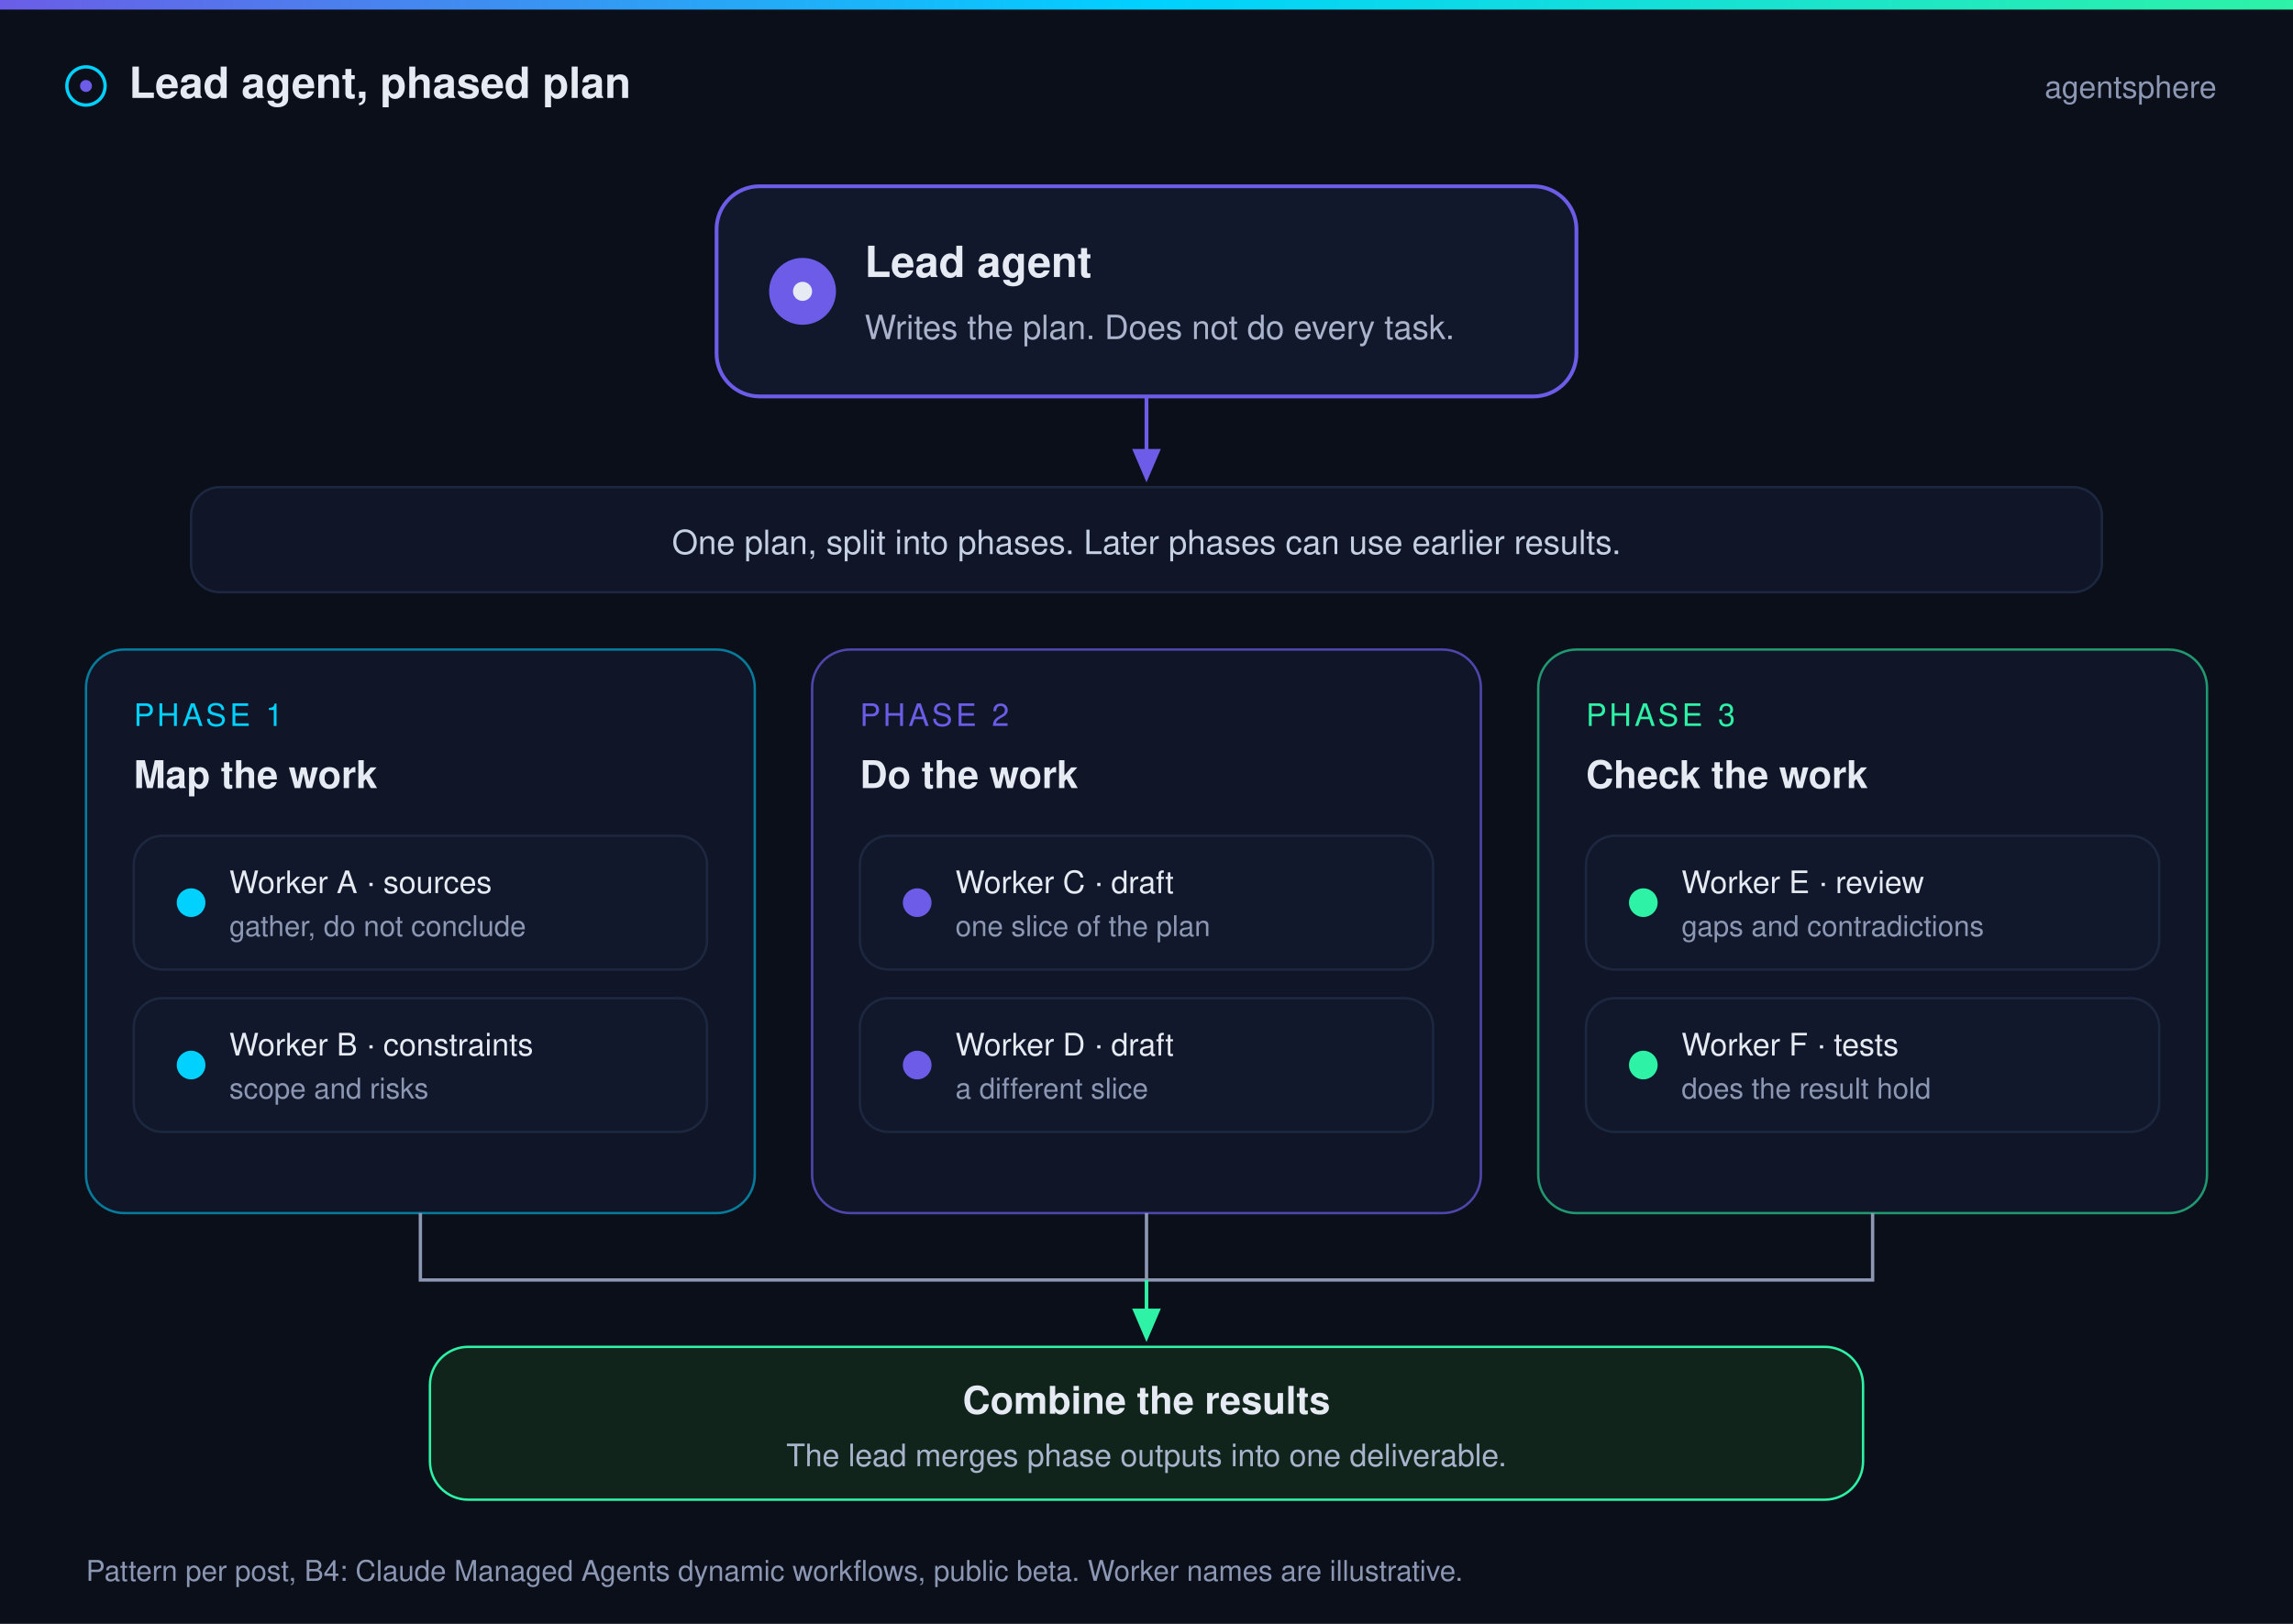
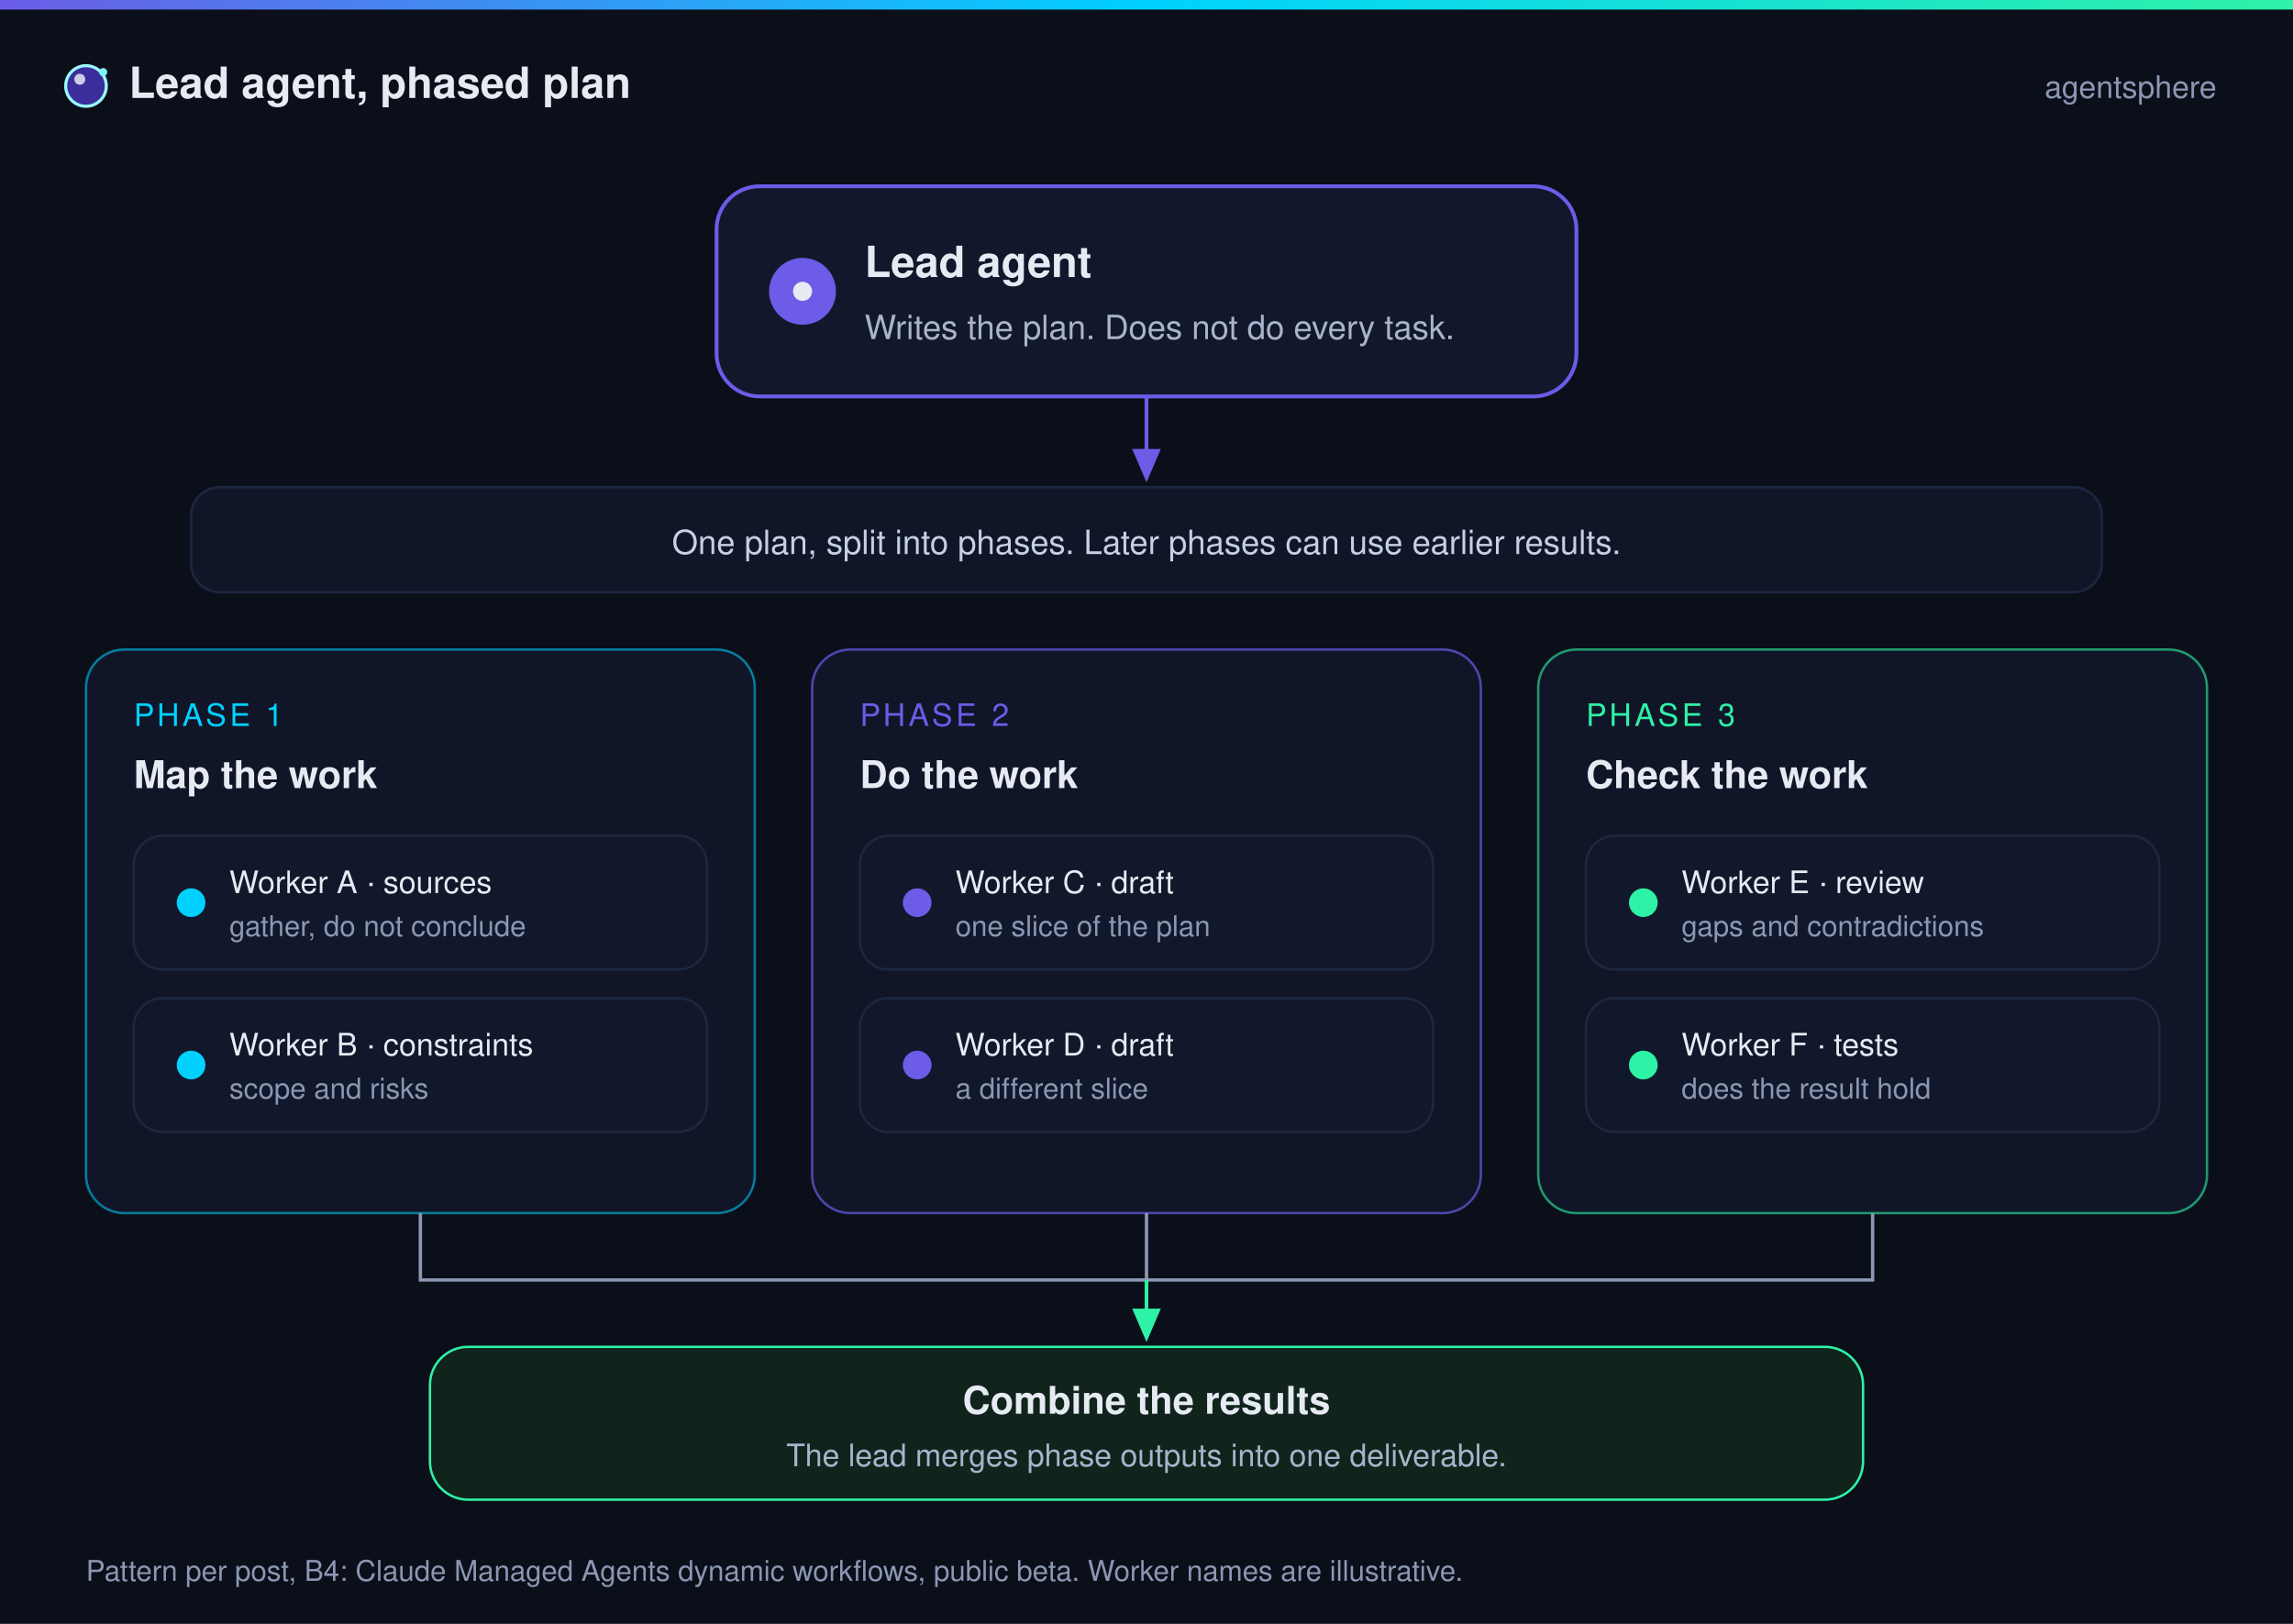
<svg xmlns="http://www.w3.org/2000/svg" width="960" height="680" viewBox="0 0 960 680" role="img" aria-labelledby="title desc">
  <defs>
    <linearGradient id="bar" x1="0" y1="0" x2="1" y2="0">
      <stop offset="0" stop-color="#6C5CE7" />
      <stop offset="0.5" stop-color="#00D1FF" />
      <stop offset="1" stop-color="#2EF2A6" />
    </linearGradient>
  </defs>
  <rect width="960" height="680" fill="#0B0F1A" />
  <rect width="960" height="4" fill="url(#bar)" />
-   <circle cx="36" cy="36" r="8" fill="none" stroke="#00D1FF" stroke-width="1.4" />
-   <circle cx="36" cy="36" r="2.5" fill="#6C5CE7" />
+   <circle cx="36" cy="36" r="8.5" fill="#3A2E9A" />
+   <circle cx="33.4" cy="33.2" r="2.3" fill="#FFFFFF" fill-opacity="0.75" />
+   <circle cx="36" cy="36" r="8.5" fill="none" stroke="#9AF7FF" stroke-width="1.3" />
+   <circle cx="43.2" cy="30.2" r="1.7" fill="#7AF6FF" />
  <text x="54" y="41" fill="#E6EAF2" font-family="Segoe UI, Helvetica, Arial, sans-serif" font-size="18" font-weight="600">Lead agent, phased plan</text>
  <text x="928" y="41" text-anchor="end" fill="#8B97B3" font-family="Segoe UI, Helvetica, Arial, sans-serif" font-size="13">agentsphere</text>
  <g font-family="Segoe UI, Helvetica, Arial, sans-serif">
    <rect x="300" y="78" width="360" height="88" rx="18" fill="#12182B" stroke="#6C5CE7" stroke-width="1.6" />
    <circle cx="336" cy="122" r="14" fill="#6C5CE7" />
    <circle cx="336" cy="122" r="4" fill="#E6EAF2" />
    <text x="362" y="116" fill="#E6EAF2" font-size="18" font-weight="600">Lead agent</text>
    <text x="362" y="142" fill="#A9B4CC" font-size="14">Writes the plan. Does not do every task.</text>
    <polyline points="480,166 480,196" fill="none" stroke="#6C5CE7" stroke-width="1.6" />
    <polygon points="474,188 480,202 486,188" fill="#6C5CE7" />
    <rect x="80" y="204" width="800" height="44" rx="12" fill="#101628" stroke="#1C2740" />
    <text x="480" y="232" text-anchor="middle" fill="#C5D0E4" font-size="14">One plan, split into phases. Later phases can use earlier results.</text>
    <rect x="36" y="272" width="280" height="236" rx="16" fill="#101628" stroke="#00D1FF" stroke-opacity="0.55" />
    <text x="56" y="304" fill="#00D1FF" font-size="13" letter-spacing="1.4">PHASE 1</text>
    <text x="56" y="330" fill="#E6EAF2" font-size="16" font-weight="600">Map the work</text>
    <rect x="56" y="350" width="240" height="56" rx="12" fill="#12182B" stroke="#1C2740" />
    <circle cx="80" cy="378" r="6" fill="#00D1FF" />
    <text x="96" y="374" fill="#E6EAF2" font-size="13">Worker A · sources</text>
    <text x="96" y="392" fill="#8B97B3" font-size="12">gather, do not conclude</text>
    <rect x="56" y="418" width="240" height="56" rx="12" fill="#12182B" stroke="#1C2740" />
    <circle cx="80" cy="446" r="6" fill="#00D1FF" />
    <text x="96" y="442" fill="#E6EAF2" font-size="13">Worker B · constraints</text>
    <text x="96" y="460" fill="#8B97B3" font-size="12">scope and risks</text>
    <rect x="340" y="272" width="280" height="236" rx="16" fill="#101628" stroke="#6C5CE7" stroke-opacity="0.7" />
    <text x="360" y="304" fill="#6C5CE7" font-size="13" letter-spacing="1.4">PHASE 2</text>
    <text x="360" y="330" fill="#E6EAF2" font-size="16" font-weight="600">Do the work</text>
    <rect x="360" y="350" width="240" height="56" rx="12" fill="#12182B" stroke="#1C2740" />
    <circle cx="384" cy="378" r="6" fill="#6C5CE7" />
    <text x="400" y="374" fill="#E6EAF2" font-size="13">Worker C · draft</text>
    <text x="400" y="392" fill="#8B97B3" font-size="12">one slice of the plan</text>
    <rect x="360" y="418" width="240" height="56" rx="12" fill="#12182B" stroke="#1C2740" />
    <circle cx="384" cy="446" r="6" fill="#6C5CE7" />
    <text x="400" y="442" fill="#E6EAF2" font-size="13">Worker D · draft</text>
    <text x="400" y="460" fill="#8B97B3" font-size="12">a different slice</text>
    <rect x="644" y="272" width="280" height="236" rx="16" fill="#101628" stroke="#2EF2A6" stroke-opacity="0.6" />
    <text x="664" y="304" fill="#2EF2A6" font-size="13" letter-spacing="1.4">PHASE 3</text>
    <text x="664" y="330" fill="#E6EAF2" font-size="16" font-weight="600">Check the work</text>
    <rect x="664" y="350" width="240" height="56" rx="12" fill="#12182B" stroke="#1C2740" />
    <circle cx="688" cy="378" r="6" fill="#2EF2A6" />
    <text x="704" y="374" fill="#E6EAF2" font-size="13">Worker E · review</text>
    <text x="704" y="392" fill="#8B97B3" font-size="12">gaps and contradictions</text>
    <rect x="664" y="418" width="240" height="56" rx="12" fill="#12182B" stroke="#1C2740" />
    <circle cx="688" cy="446" r="6" fill="#2EF2A6" />
    <text x="704" y="442" fill="#E6EAF2" font-size="13">Worker F · tests</text>
    <text x="704" y="460" fill="#8B97B3" font-size="12">does the result hold</text>
    <polyline points="176,508 176,536 480,536" fill="none" stroke="#8B97B3" stroke-width="1.4" />
    <polyline points="480,508 480,536" fill="none" stroke="#8B97B3" stroke-width="1.4" />
    <polyline points="784,508 784,536 480,536" fill="none" stroke="#8B97B3" stroke-width="1.4" />
    <polyline points="480,536 480,556" fill="none" stroke="#2EF2A6" stroke-width="1.5" />
    <polygon points="474,548 480,562 486,548" fill="#2EF2A6" />
    <rect x="180" y="564" width="600" height="64" rx="16" fill="#10241C" stroke="#2EF2A6" />
    <text x="480" y="592" text-anchor="middle" fill="#E6EAF2" font-size="16" font-weight="600">Combine the results</text>
    <text x="480" y="614" text-anchor="middle" fill="#A9B4CC" font-size="13">The lead merges phase outputs into one deliverable.</text>
  </g>
  <text x="36" y="662" fill="#8B97B3" font-family="Segoe UI, Helvetica, Arial, sans-serif" font-size="12">Pattern per post, B4: Claude Managed Agents dynamic workflows, public beta. Worker names are illustrative.</text>
</svg>
